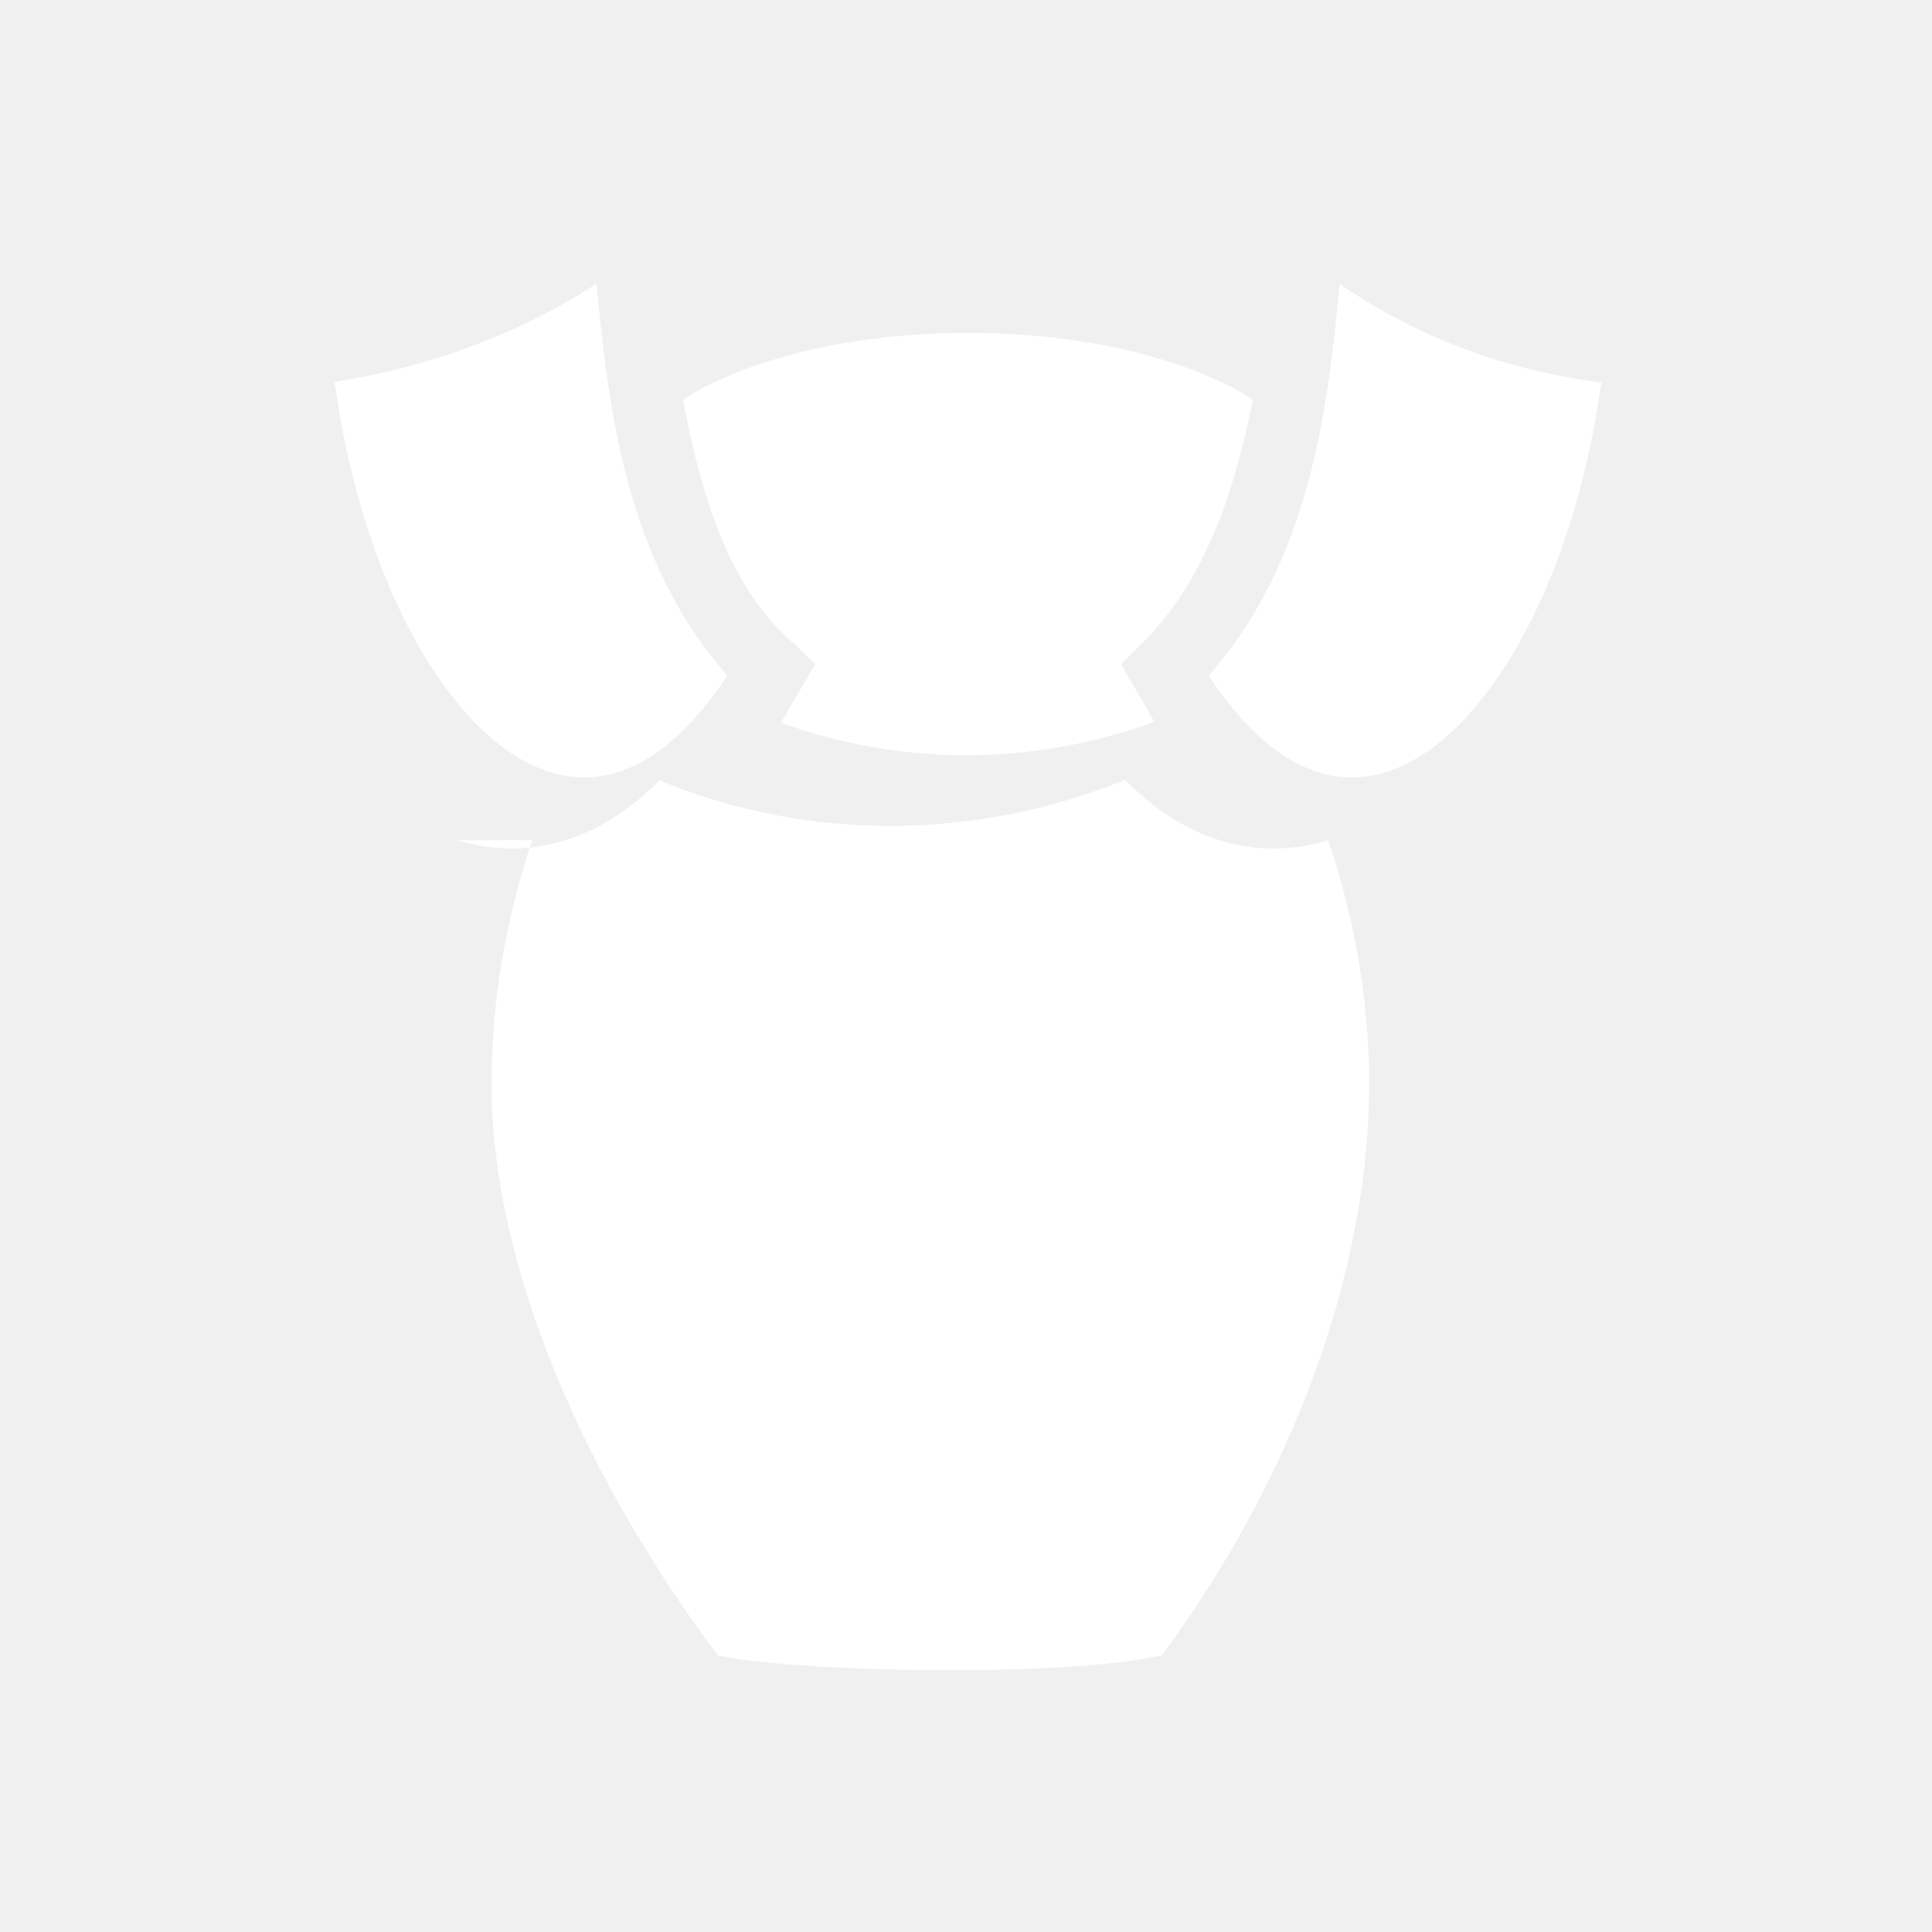
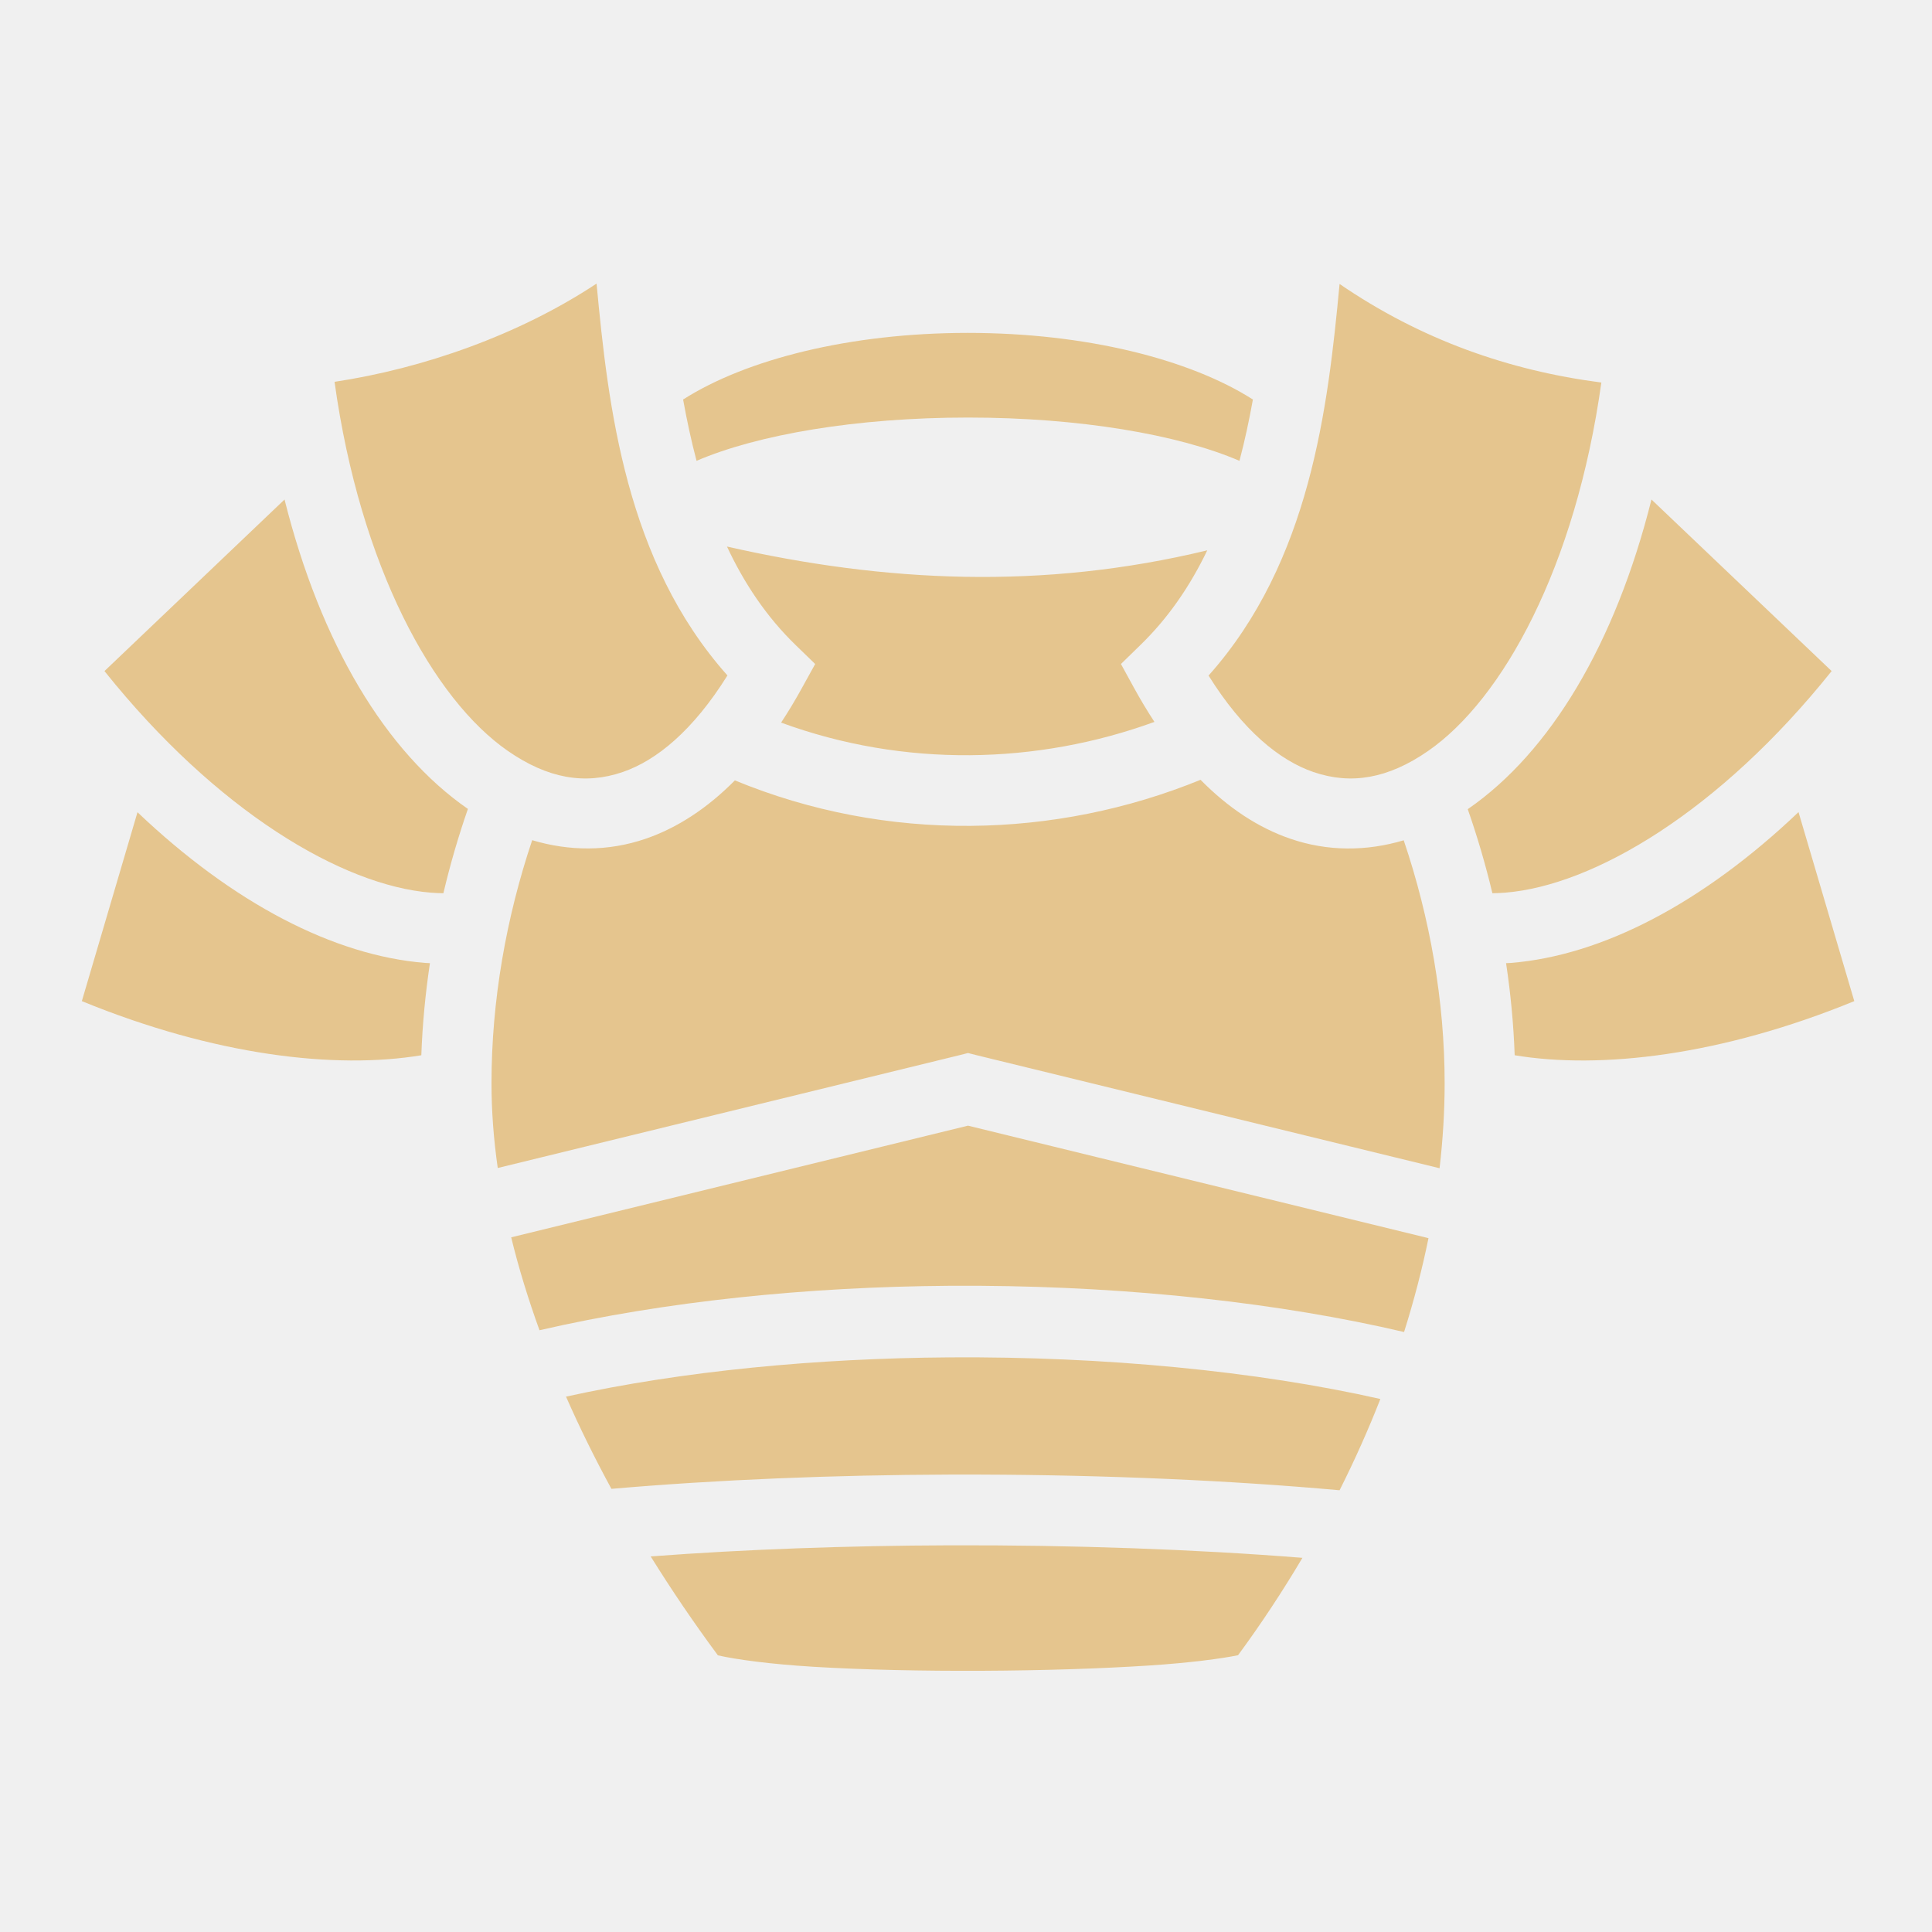
<svg xmlns="http://www.w3.org/2000/svg" viewBox="0 0 512 512">
-   <path fill="#fff" d="M158.094 75.156c-20.642 13.654-46.023 22.503-69.438 26.03 6.792 48.935 26.14 84.133 45.97 97.845 20.03 13.865 40.18 7.1 58.154-20.03-26.933-30.227-31.606-71.05-34.686-103.844zM355 75.25c-3.08 32.79-7.787 73.58-34.72 103.78 17.97 27.12 38.13 33.87 58.158 20 19.8-13.693 39.12-48.822 45.937-97.655-24.495-3.17-47.802-11.35-69.375-26.125zm-98.5 12.97c-31.2 0-58.752 6.99-75.47 17.655 5.1 28.2 13.52 51.57 29.876 65.125l5.125 4.97-9.03 15.53c32.592 11.965 67.862 11.136 98.938-.188l-8.875-15.342 5.094-4.97c16.04-15.53 24.68-38.64 29.875-65.125-16.72-10.672-44.314-17.655-75.53-17.655zm-115.47 134.436c-6.907 20.592-10.78 42.597-10.78 64.406 0 49.7 25.7 105.88 59.998 151.632 18.75 4.28 90.22 6.14 117.69-.032 34.26-46.5 54.906-101.15 54.906-151.6 0-21.79-3.89-43.792-10.844-64.375-9.812 2.928-20.122 2.995-30.03-.406-8.5-2.915-16.472-8.172-23.814-15.624-38.403 15.68-83.03 16.82-123.406.157-7.3 7.37-15.218 12.574-23.656 15.47-9.922 3.404-20.24 3.312-30.063.374z" />
+   <path fill="#e5c58e" d="M158.094 75.156c-20.642 13.654-46.023 22.503-69.438 26.03 6.792 48.935 26.14 84.133 45.97 97.845 10.523 7.28 20.357 9.012 30.405 5.564 8.93-3.064 18.63-10.97 27.75-25.594-26.933-30.227-31.606-71.05-34.686-103.844zM355 75.25c-3.08 32.79-7.787 73.58-34.72 103.78 9.117 14.61 18.857 22.5 27.783 25.564 10.047 3.448 19.85 1.715 30.375-5.563 19.8-13.693 39.12-48.822 45.937-97.655-24.495-3.17-47.802-11.35-69.375-26.125zm-98.5 12.97c-31.2 0-58.752 6.99-75.47 17.655.988 5.463 2.15 10.912 3.564 16.25 16.138-6.942 42.334-11.47 71.937-11.47 29.604 0 55.8 4.528 71.94 11.47 1.412-5.338 2.575-10.787 3.56-16.25C315.31 95.203 287.716 88.22 256.5 88.22zM75.406 132.374l-47.72 45.47c29.75 37.184 63.04 56.826 86.47 58.718 1.145.092 2.253.135 3.344.156 1.792-7.583 3.963-15.05 6.5-22.345-21.724-15.023-39.014-43.736-48.594-82zm362.25 0c-9.59 38.26-26.87 66.978-48.594 82-.03.022-.062.04-.093.063 2.54 7.276 4.728 14.72 6.53 22.28 1.11-.02 2.24-.06 3.406-.155 23.434-1.892 56.75-21.525 86.5-58.72l-47.75-45.468zm-245 12.47c4.54 9.7 10.45 18.604 18.25 26.155l5.125 4.97-3.436 6.218c-1.8 3.292-3.672 6.388-5.594 9.312 32.592 11.965 67.862 11.136 98.938-.188-1.88-2.868-3.707-5.902-5.47-9.125l-3.406-6.218 5.094-4.97c7.53-7.29 13.308-15.846 17.78-25.156-43.627 10.534-85.4 8.503-127.28-1zm125.5 61.81c-38.403 15.68-83.03 16.82-123.406.157-7.3 7.37-15.218 12.574-23.656 15.47-9.922 3.404-20.24 3.312-30.063.374-6.907 20.592-10.78 42.597-10.78 64.406 0 7.314.562 14.825 1.656 22.47l122.406-29.907 2.22-.563 2.218.563 122.75 29.97c.886-7.647 1.344-15.173 1.344-22.533 0-21.79-3.89-43.792-10.844-64.375-9.812 2.928-20.122 2.995-30.03-.406-8.5-2.915-16.472-8.172-23.814-15.624zm158.47 8.564c-25.404 24.168-52.068 38.018-76.22 39.968-.427.034-.855.036-1.28.062 1.214 8.075 1.99 16.228 2.28 24.406 22.806 3.78 54.723.098 90-14.344l-14.78-50.093zm-440.188.03l-14.75 50.063c35.268 14.433 67.17 18.12 89.968 14.343.29-8.18 1.076-16.33 2.28-24.406-.425-.026-.852-.028-1.28-.063-24.146-1.95-50.82-15.777-76.22-39.937zm220.093 83.063l-121.06 29.593c1.972 8.128 4.51 16.35 7.5 24.625 33.536-7.734 71.23-11.506 108.5-11.78 2.784-.02 5.564-.018 8.343 0 40.257.264 79.61 4.576 112.28 12.25 2.622-8.343 4.8-16.65 6.47-24.875L256.53 298.312zm-4.905 61.406c-35.09.24-70.5 3.556-101.625 10.405 3.586 8.164 7.618 16.326 12.03 24.438 28.365-2.455 59.055-3.677 89.47-3.782 2.763-.008 5.525-.007 8.28 0 33.542.107 66.446 1.56 95.22 4.158 4.04-8.015 7.635-16.103 10.813-24.188-32.65-7.392-73.185-11.312-114.188-11.03zm-.063 49.81c-26.842.09-53.864 1.036-79.125 2.94 5.517 8.88 11.473 17.652 17.813 26.217 4.832 1.102 13.818 2.332 25.344 3.032 13.2.8 29.062 1.137 44.812 1.06 15.75-.074 31.41-.565 44.22-1.405 10.923-.716 19.234-1.848 23.468-2.72 6.205-8.426 11.88-17.067 17.062-25.81-28.492-2.267-60.905-3.422-93.594-3.314z" />
</svg>
